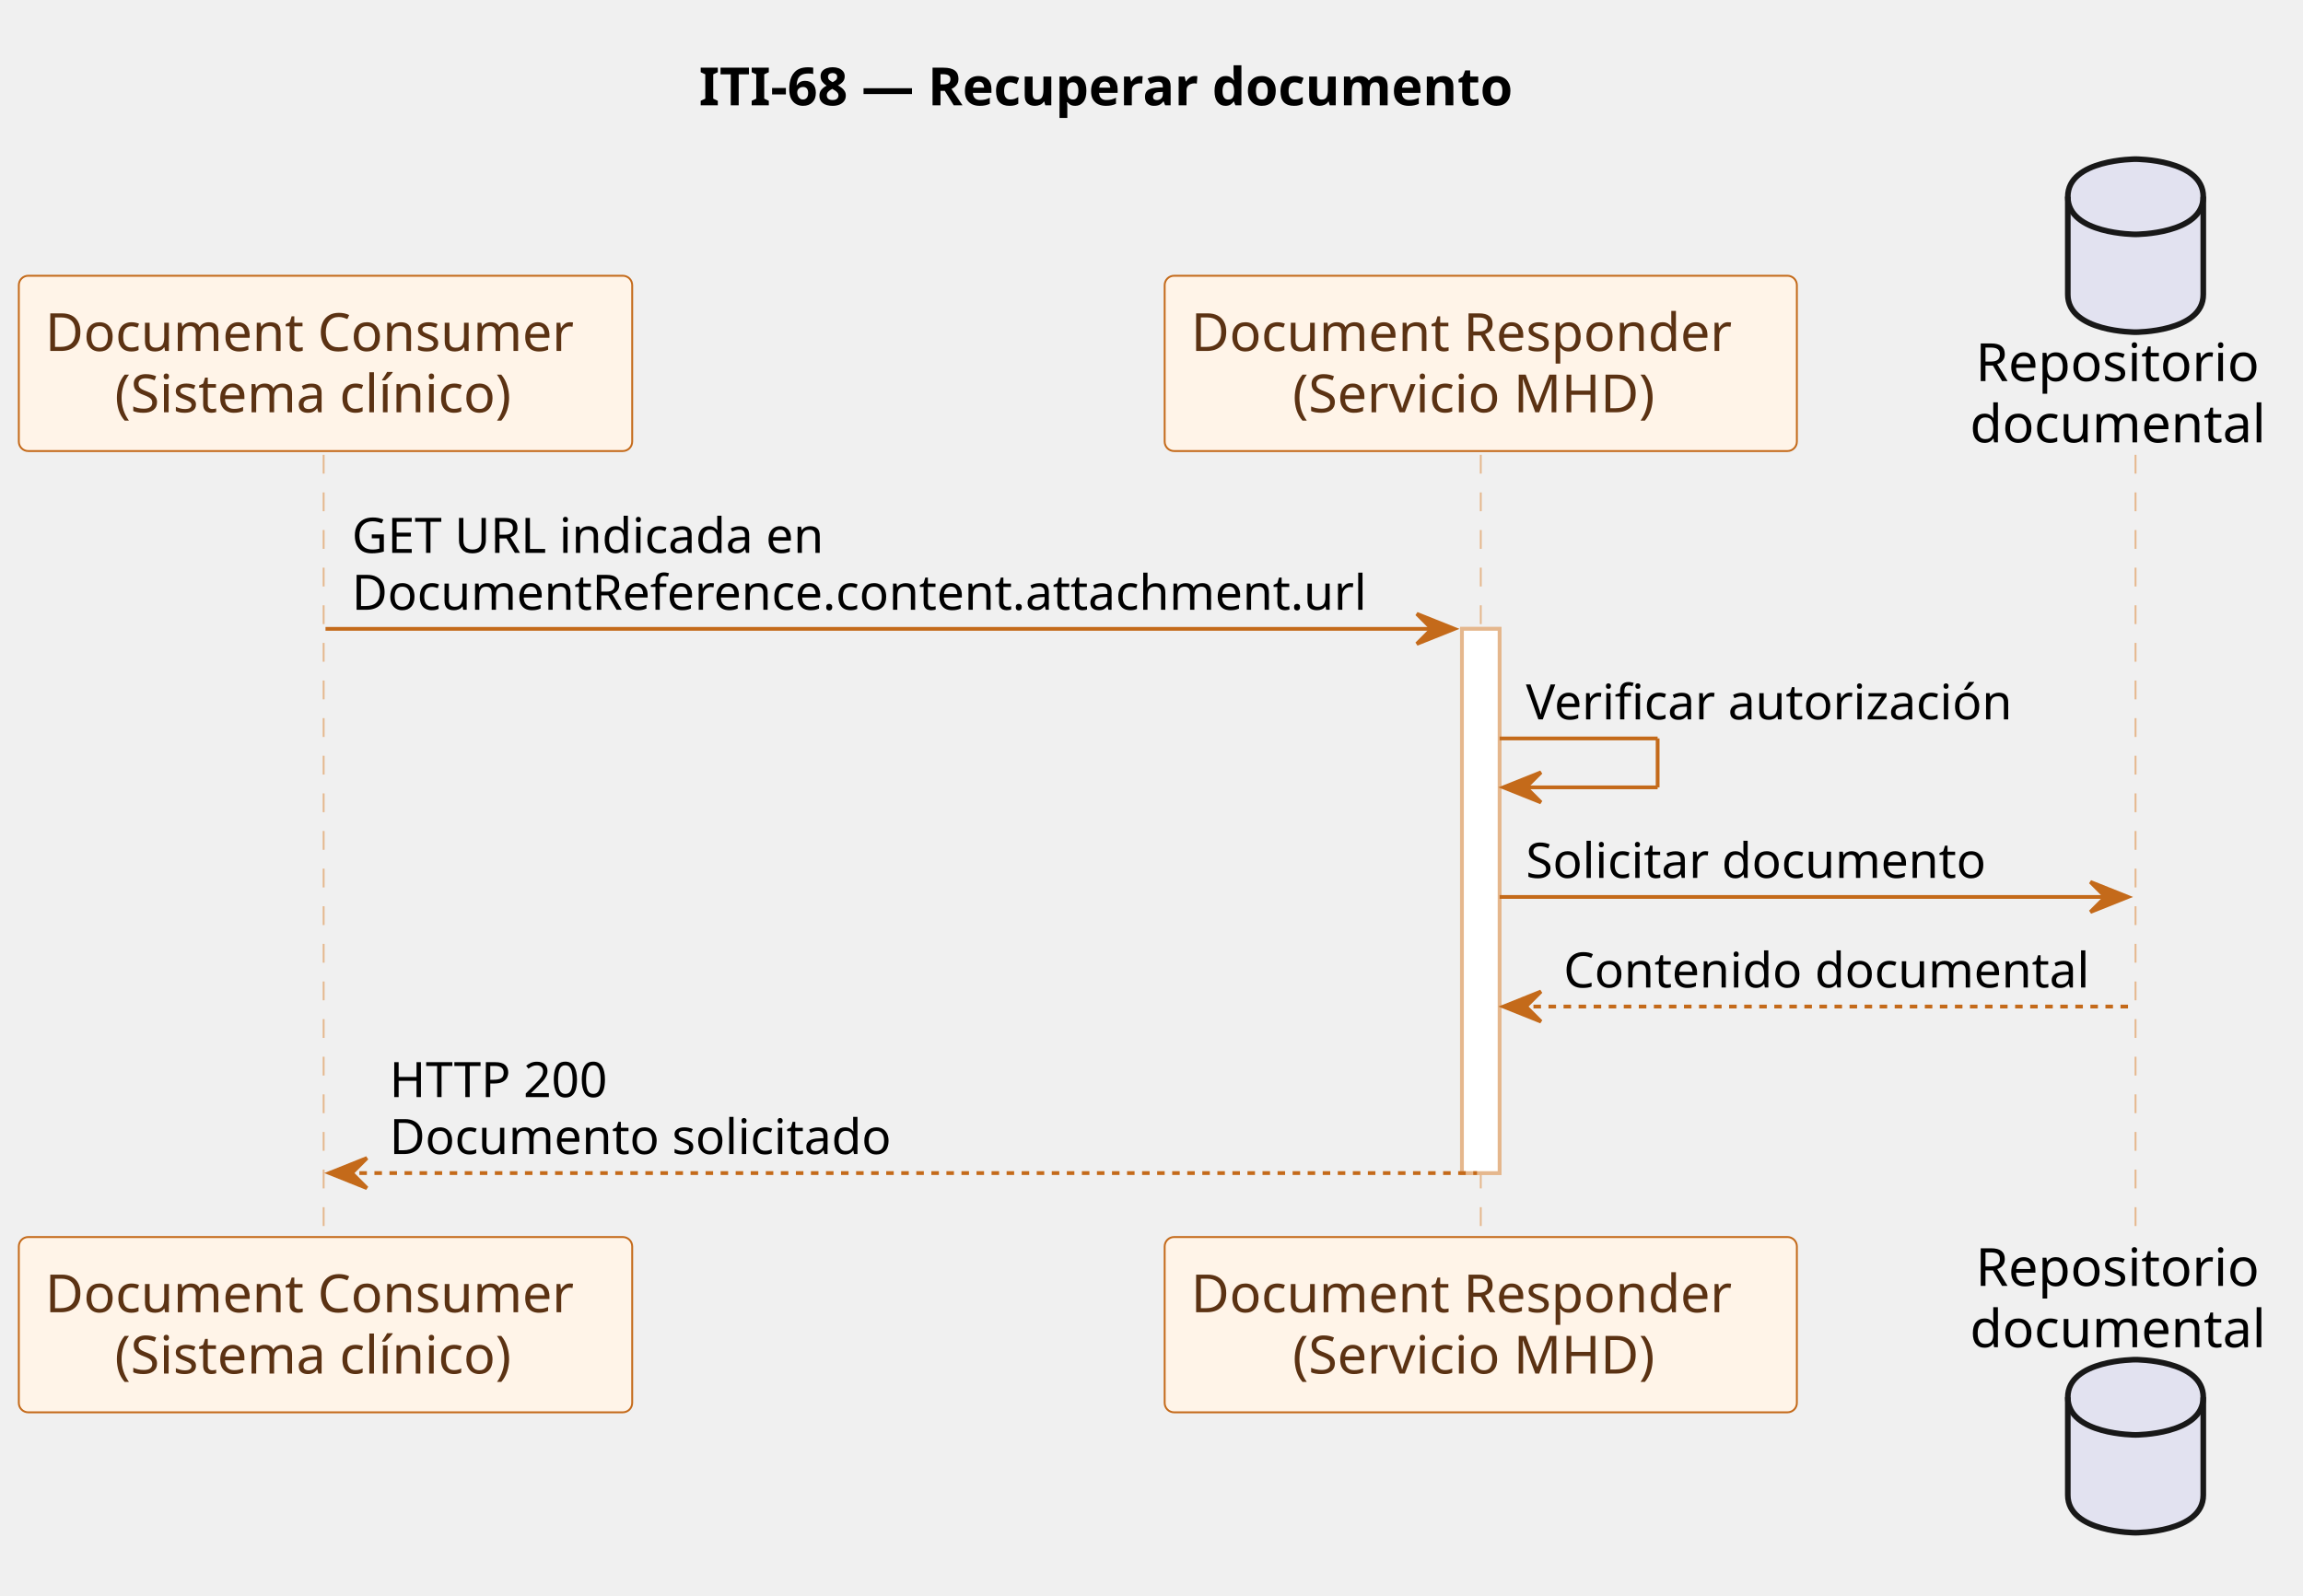
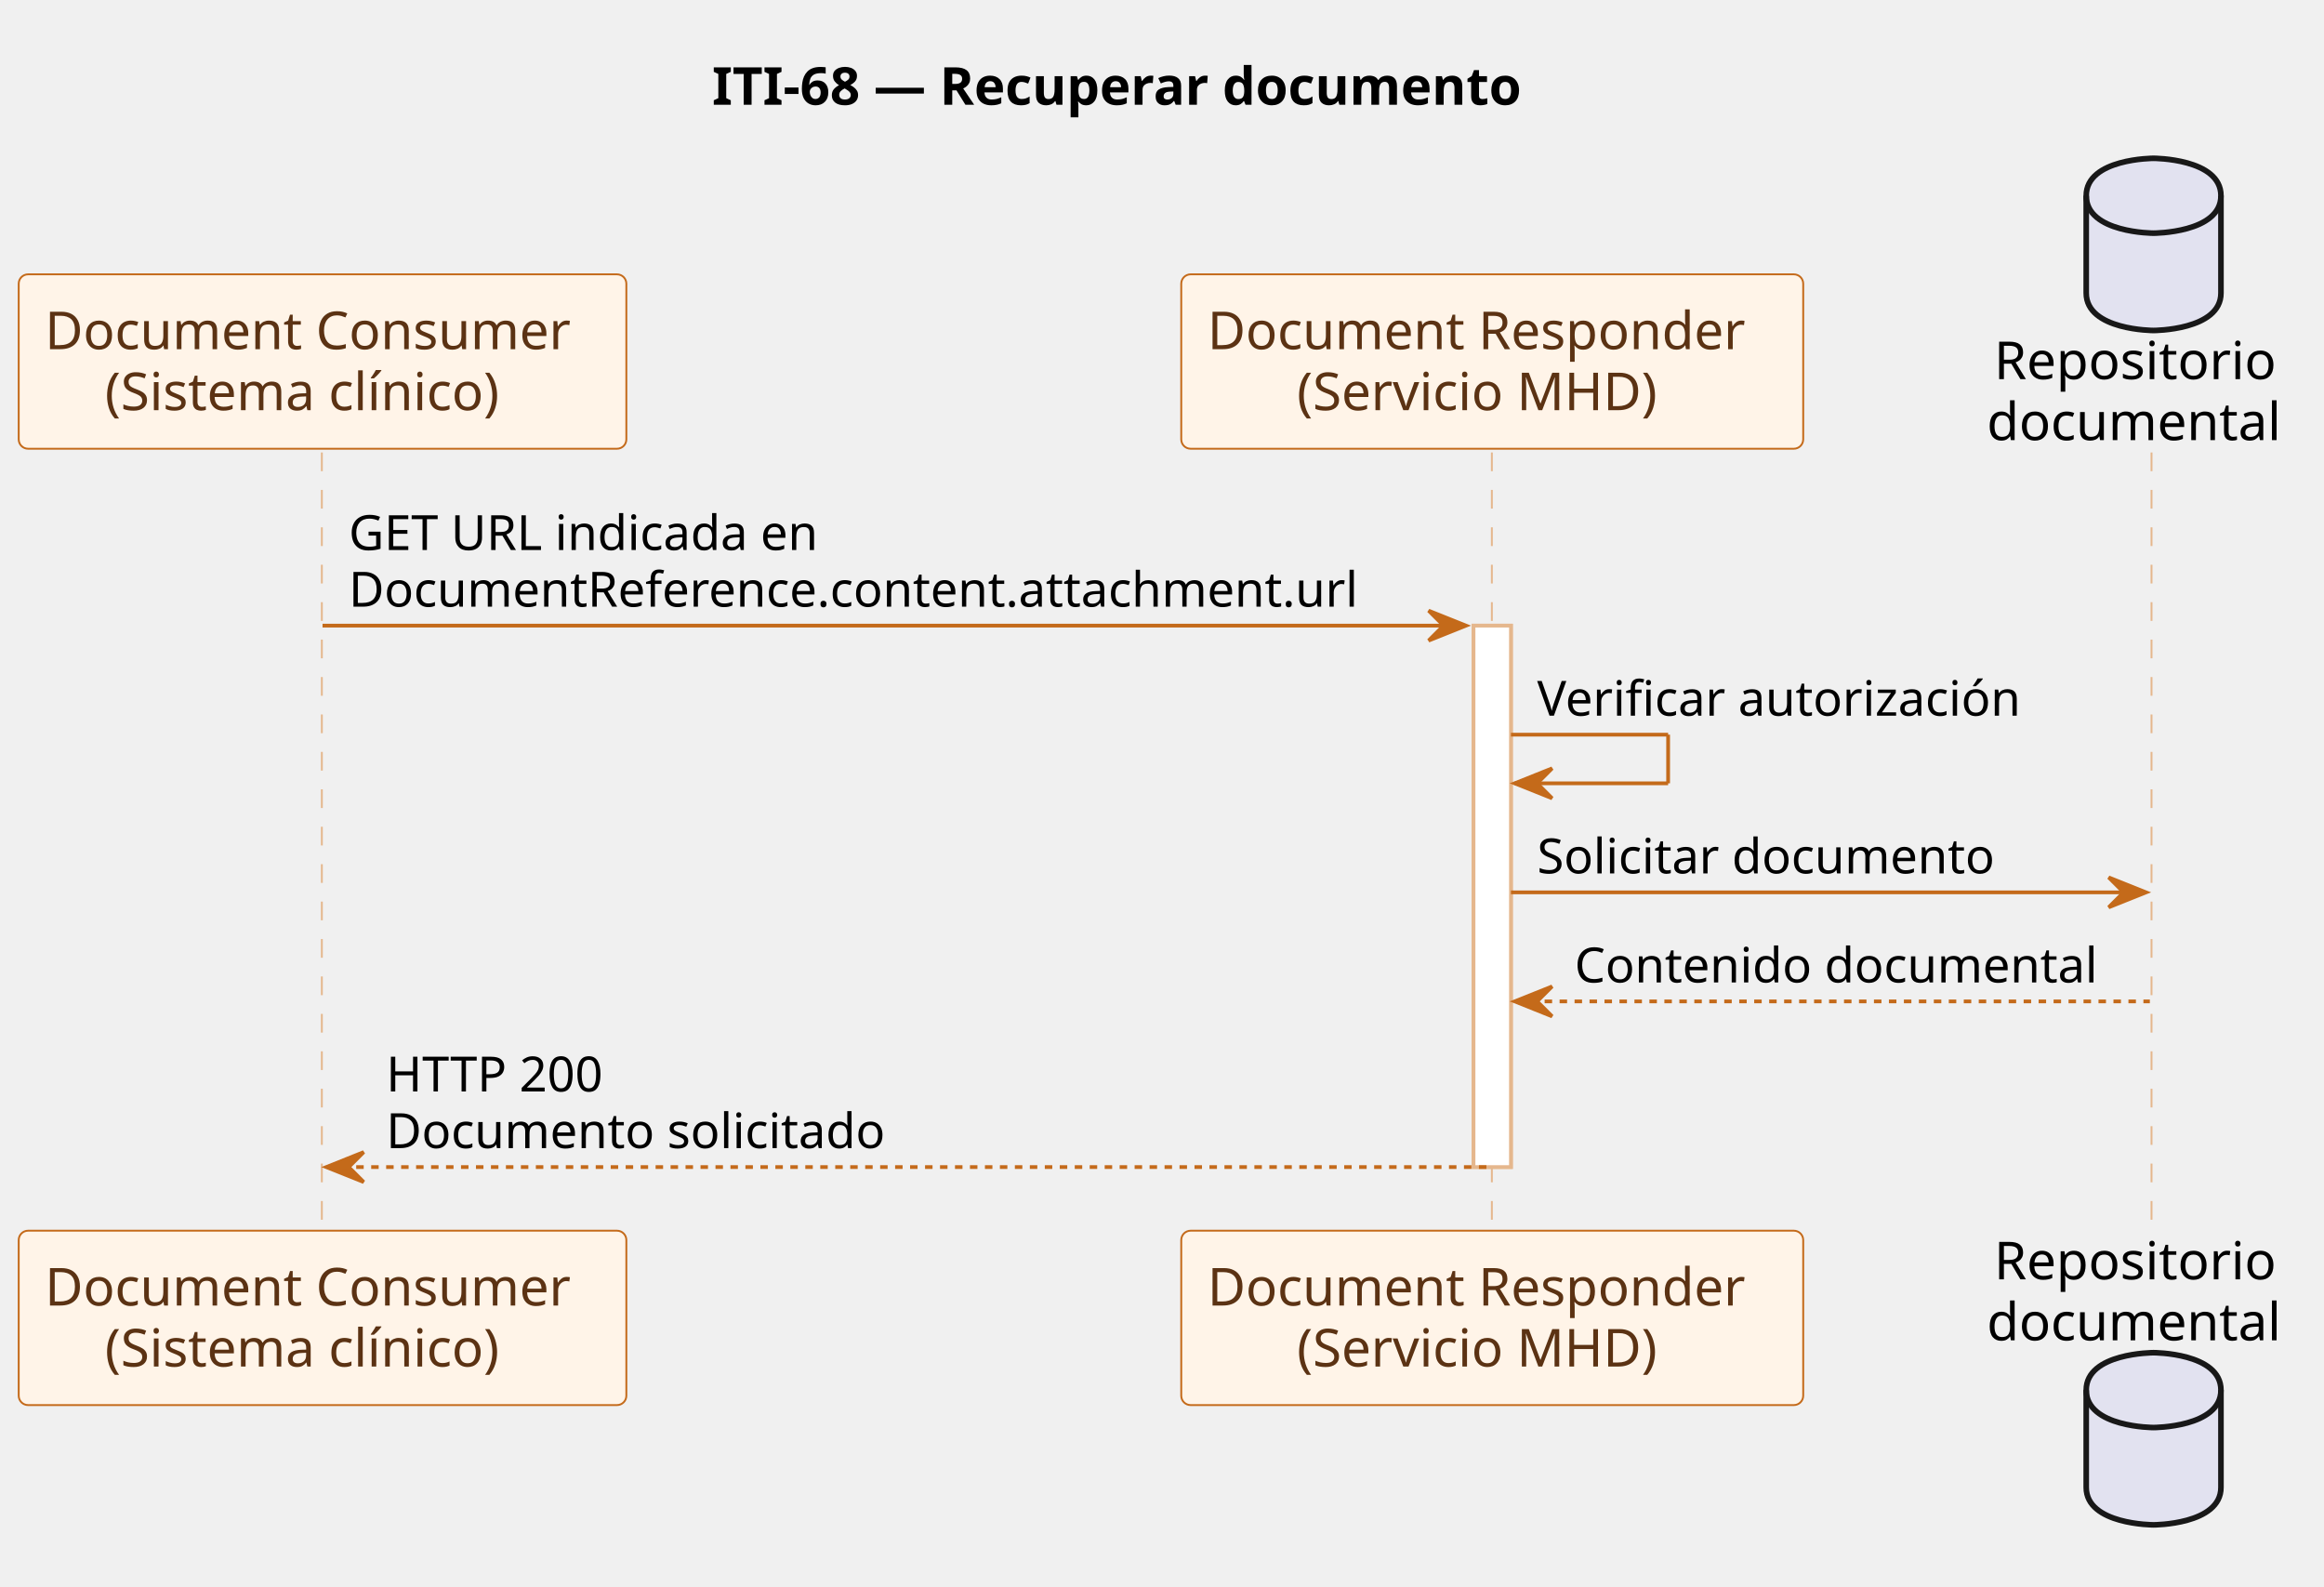
- <svg xmlns="http://www.w3.org/2000/svg" contentStyleType="text/css" height="424px" preserveAspectRatio="none" style="width:612px;height:424px;background:#FFFFFF;" version="1.1" viewBox="0 0 612 424" width="612px" zoomAndPan="magnify">
+ <svg xmlns="http://www.w3.org/2000/svg" contentStyleType="text/css" data-diagram-type="SEQUENCE" height="424px" preserveAspectRatio="none" style="width:621px;height:424px;background:#FFFFFF;" version="1.1" viewBox="0 0 621 424" width="621px" zoomAndPan="magnify">
  <defs />
  <g>
-     <text fill="#000000" font-family="sans-serif" font-size="14" font-weight="bold" lengthAdjust="spacing" textLength="244" x="185.75" y="27.995">ITI-68 — Recuperar documento</text>
-     <rect fill="#FFFFFF" height="144.664" style="stroke:#E5B78D;stroke-width:1.0;" width="10" x="388.5" y="167.156" />
-     <line style="stroke:#E5B78D;stroke-width:0.5;stroke-dasharray:5.0,5.0;" x1="86" x2="86" y1="120.891" y2="329.82" />
-     <line style="stroke:#E5B78D;stroke-width:0.5;stroke-dasharray:5.0,5.0;" x1="393.5" x2="393.5" y1="120.891" y2="329.82" />
-     <line style="stroke:#E5B78D;stroke-width:0.5;stroke-dasharray:5.0,5.0;" x1="567.5" x2="567.5" y1="120.891" y2="329.82" />
-     <rect fill="#FFF4E8" height="46.594" rx="2.5" ry="2.5" style="stroke:#C46A1A;stroke-width:0.5;" width="163" x="5" y="73.297" />
-     <text fill="#5B3213" font-family="sans-serif" font-size="14" lengthAdjust="spacing" textLength="149" x="12" y="93.292">Document Consumer</text>
-     <text fill="#5B3213" font-family="sans-serif" font-size="14" lengthAdjust="spacing" textLength="112" x="30.5" y="109.589">(Sistema clínico)</text>
-     <rect fill="#FFF4E8" height="46.594" rx="2.5" ry="2.5" style="stroke:#C46A1A;stroke-width:0.5;" width="163" x="5" y="328.82" />
-     <text fill="#5B3213" font-family="sans-serif" font-size="14" lengthAdjust="spacing" textLength="149" x="12" y="348.815">Document Consumer</text>
-     <text fill="#5B3213" font-family="sans-serif" font-size="14" lengthAdjust="spacing" textLength="112" x="30.5" y="365.112">(Sistema clínico)</text>
-     <rect fill="#FFF4E8" height="46.594" rx="2.5" ry="2.5" style="stroke:#C46A1A;stroke-width:0.5;" width="168" x="309.5" y="73.297" />
-     <text fill="#5B3213" font-family="sans-serif" font-size="14" lengthAdjust="spacing" textLength="154" x="316.5" y="93.292">Document Responder</text>
-     <text fill="#5B3213" font-family="sans-serif" font-size="14" lengthAdjust="spacing" textLength="100" x="343.5" y="109.589">(Servicio MHD)</text>
-     <rect fill="#FFF4E8" height="46.594" rx="2.5" ry="2.5" style="stroke:#C46A1A;stroke-width:0.5;" width="168" x="309.5" y="328.82" />
-     <text fill="#5B3213" font-family="sans-serif" font-size="14" lengthAdjust="spacing" textLength="154" x="316.5" y="348.815">Document Responder</text>
-     <text fill="#5B3213" font-family="sans-serif" font-size="14" lengthAdjust="spacing" textLength="100" x="343.5" y="365.112">(Servicio MHD)</text>
-     <text fill="#000000" font-family="sans-serif" font-size="14" lengthAdjust="spacing" textLength="79" x="525" y="101.292">Repositorio</text>
-     <text fill="#000000" font-family="sans-serif" font-size="14" lengthAdjust="spacing" textLength="82" x="523.5" y="117.589">documental</text>
-     <path d="M549.5,52.297 C549.5,42.297 567.5,42.297 567.5,42.297 C567.5,42.297 585.5,42.297 585.5,52.297 L585.5,78.297 C585.5,88.297 567.5,88.297 567.5,88.297 C567.5,88.297 549.5,88.297 549.5,78.297 L549.5,52.297 " fill="#E2E2F0" style="stroke:#181818;stroke-width:1.5;" />
-     <path d="M549.5,52.297 C549.5,62.297 567.5,62.297 567.5,62.297 C567.5,62.297 585.5,62.297 585.5,52.297 " fill="none" style="stroke:#181818;stroke-width:1.5;" />
-     <text fill="#000000" font-family="sans-serif" font-size="14" lengthAdjust="spacing" textLength="79" x="525" y="341.815">Repositorio</text>
-     <text fill="#000000" font-family="sans-serif" font-size="14" lengthAdjust="spacing" textLength="82" x="523.5" y="358.112">documental</text>
-     <path d="M549.5,371.414 C549.5,361.414 567.5,361.414 567.5,361.414 C567.5,361.414 585.5,361.414 585.5,371.414 L585.5,397.414 C585.5,407.414 567.5,407.414 567.5,407.414 C567.5,407.414 549.5,407.414 549.5,397.414 L549.5,371.414 " fill="#E2E2F0" style="stroke:#181818;stroke-width:1.5;" />
-     <path d="M549.5,371.414 C549.5,381.414 567.5,381.414 567.5,381.414 C567.5,381.414 585.5,381.414 585.5,371.414 " fill="none" style="stroke:#181818;stroke-width:1.5;" />
-     <rect fill="#FFFFFF" height="144.664" style="stroke:#E5B78D;stroke-width:1.0;" width="10" x="388.5" y="167.156" />
-     <polygon fill="#C46A1A" points="376.5,163.156,386.5,167.156,376.5,171.156,380.5,167.156" style="stroke:#C46A1A;stroke-width:1.0;" />
-     <line style="stroke:#C46A1A;stroke-width:1.0;" x1="86.5" x2="382.5" y1="167.156" y2="167.156" />
-     <text fill="#000000" font-family="sans-serif" font-size="13" lengthAdjust="spacing" textLength="131" x="93.5" y="146.958">GET URL indicada en</text>
-     <text fill="#000000" font-family="sans-serif" font-size="13" lengthAdjust="spacing" textLength="283" x="93.5" y="162.09">DocumentReference.content.attachment.url</text>
-     <line style="stroke:#C46A1A;stroke-width:1.0;" x1="398.5" x2="440.5" y1="196.289" y2="196.289" />
-     <line style="stroke:#C46A1A;stroke-width:1.0;" x1="440.5" x2="440.5" y1="196.289" y2="209.289" />
-     <line style="stroke:#C46A1A;stroke-width:1.0;" x1="399.5" x2="440.5" y1="209.289" y2="209.289" />
-     <polygon fill="#C46A1A" points="409.5,205.289,399.5,209.289,409.5,213.289,405.5,209.289" style="stroke:#C46A1A;stroke-width:1.0;" />
-     <text fill="#000000" font-family="sans-serif" font-size="13" lengthAdjust="spacing" textLength="134" x="405.5" y="191.223">Verificar autorización</text>
-     <polygon fill="#C46A1A" points="555.5,234.422,565.5,238.422,555.5,242.422,559.5,238.422" style="stroke:#C46A1A;stroke-width:1.0;" />
-     <line style="stroke:#C46A1A;stroke-width:1.0;" x1="398.5" x2="561.5" y1="238.422" y2="238.422" />
-     <text fill="#000000" font-family="sans-serif" font-size="13" lengthAdjust="spacing" textLength="128" x="405.5" y="233.356">Solicitar documento</text>
-     <polygon fill="#C46A1A" points="409.5,263.555,399.5,267.555,409.5,271.555,405.5,267.555" style="stroke:#C46A1A;stroke-width:1.0;" />
-     <line style="stroke:#C46A1A;stroke-width:1.0;stroke-dasharray:2.0,2.0;" x1="403.5" x2="566.5" y1="267.555" y2="267.555" />
-     <text fill="#000000" font-family="sans-serif" font-size="13" lengthAdjust="spacing" textLength="145" x="415.5" y="262.489">Contenido documental</text>
-     <polygon fill="#C46A1A" points="97.5,307.82,87.5,311.82,97.5,315.82,93.5,311.82" style="stroke:#C46A1A;stroke-width:1.0;" />
-     <line style="stroke:#C46A1A;stroke-width:1.0;stroke-dasharray:2.0,2.0;" x1="91.5" x2="392.5" y1="311.82" y2="311.82" />
-     <text fill="#000000" font-family="sans-serif" font-size="13" lengthAdjust="spacing" textLength="60" x="103.5" y="291.622">HTTP 200</text>
-     <text fill="#000000" font-family="sans-serif" font-size="13" lengthAdjust="spacing" textLength="139" x="103.5" y="306.754">Documento solicitado</text>
+     <text fill="#000000" font-family="sans-serif" font-size="14" font-weight="bold" lengthAdjust="spacing" textLength="243.462" x="190.277" y="27.995">ITI-68 — Recuperar documento</text>
+     <g>
+       <rect fill="#FFFFFF" height="144.664" style="stroke:#E5B78D;stroke-width:1;" width="10" x="393.742" y="167.156" />
+     </g>
+     <g>
+       <rect fill="#000000" fill-opacity="0" height="208.93" width="8" x="82.184" y="120.891" />
+       <line style="stroke:#E5B78D;stroke-width:0.5;stroke-dasharray:5.0,5.0;" x1="86" x2="86" y1="120.891" y2="329.82" />
+     </g>
+     <g>
+       <rect fill="#000000" fill-opacity="0" height="208.93" width="8" x="394.742" y="120.891" />
+       <line style="stroke:#E5B78D;stroke-width:0.5;stroke-dasharray:5.0,5.0;" x1="398.644" x2="398.644" y1="120.891" y2="329.82" />
+     </g>
+     <g>
+       <rect fill="#000000" fill-opacity="0" height="208.93" width="8" x="571.464" y="120.891" />
+       <line style="stroke:#E5B78D;stroke-width:0.5;stroke-dasharray:5.0,5.0;" x1="574.912" x2="574.912" y1="120.891" y2="329.82" />
+     </g>
+     <g class="participant participant-head" data-participant="Consumer">
+       <rect fill="#FFF4E8" height="46.594" rx="2.5" ry="2.5" style="stroke:#C46A1A;stroke-width:0.5;" width="162.367" x="5" y="73.297" />
+       <text fill="#5B3213" font-family="sans-serif" font-size="14" lengthAdjust="spacing" textLength="148.367" x="12" y="93.292">Document Consumer</text>
+       <text fill="#5B3213" font-family="sans-serif" font-size="14" lengthAdjust="spacing" textLength="116.266" x="28.051" y="109.589">(Sistema clínico)</text>
+     </g>
+     <g class="participant participant-tail" data-participant="Consumer">
+       <rect fill="#FFF4E8" height="46.594" rx="2.5" ry="2.5" style="stroke:#C46A1A;stroke-width:0.5;" width="162.367" x="5" y="328.82" />
+       <text fill="#5B3213" font-family="sans-serif" font-size="14" lengthAdjust="spacing" textLength="148.367" x="12" y="348.815">Document Consumer</text>
+       <text fill="#5B3213" font-family="sans-serif" font-size="14" lengthAdjust="spacing" textLength="116.266" x="28.051" y="365.112">(Sistema clínico)</text>
+     </g>
+     <g class="participant participant-head" data-participant="Responder">
+       <rect fill="#FFF4E8" height="46.594" rx="2.5" ry="2.5" style="stroke:#C46A1A;stroke-width:0.5;" width="166.195" x="315.644" y="73.297" />
+       <text fill="#5B3213" font-family="sans-serif" font-size="14" lengthAdjust="spacing" textLength="152.195" x="322.644" y="93.292">Document Responder</text>
+       <text fill="#5B3213" font-family="sans-serif" font-size="14" lengthAdjust="spacing" textLength="104.344" x="346.57" y="109.589">(Servicio MHD)</text>
+     </g>
+     <g class="participant participant-tail" data-participant="Responder">
+       <rect fill="#FFF4E8" height="46.594" rx="2.5" ry="2.5" style="stroke:#C46A1A;stroke-width:0.5;" width="166.195" x="315.644" y="328.82" />
+       <text fill="#5B3213" font-family="sans-serif" font-size="14" lengthAdjust="spacing" textLength="152.195" x="322.644" y="348.815">Document Responder</text>
+       <text fill="#5B3213" font-family="sans-serif" font-size="14" lengthAdjust="spacing" textLength="104.344" x="346.57" y="365.112">(Servicio MHD)</text>
+     </g>
+     <g class="participant participant-head" data-participant="Repository">
+       <text fill="#000000" font-family="sans-serif" font-size="14" lengthAdjust="spacing" textLength="79.242" x="532.843" y="101.292">Repositorio</text>
+       <text fill="#000000" font-family="sans-serif" font-size="14" lengthAdjust="spacing" textLength="83.105" x="530.912" y="117.589">documental</text>
+       <path d="M557.464,52.297 C557.464,42.297 575.464,42.297 575.464,42.297 C575.464,42.297 593.464,42.297 593.464,52.297 L593.464,78.297 C593.464,88.297 575.464,88.297 575.464,88.297 C575.464,88.297 557.464,88.297 557.464,78.297 L557.464,52.297" fill="#E2E2F0" style="stroke:#181818;stroke-width:1.5;" />
+       <path d="M557.464,52.297 C557.464,62.297 575.464,62.297 575.464,62.297 C575.464,62.297 593.464,62.297 593.464,52.297" fill="none" style="stroke:#181818;stroke-width:1.5;" />
+     </g>
+     <g class="participant participant-tail" data-participant="Repository">
+       <text fill="#000000" font-family="sans-serif" font-size="14" lengthAdjust="spacing" textLength="79.242" x="532.843" y="341.815">Repositorio</text>
+       <text fill="#000000" font-family="sans-serif" font-size="14" lengthAdjust="spacing" textLength="83.105" x="530.912" y="358.112">documental</text>
+       <path d="M557.464,371.414 C557.464,361.414 575.464,361.414 575.464,361.414 C575.464,361.414 593.464,361.414 593.464,371.414 L593.464,397.414 C593.464,407.414 575.464,407.414 575.464,407.414 C575.464,407.414 557.464,407.414 557.464,397.414 L557.464,371.414" fill="#E2E2F0" style="stroke:#181818;stroke-width:1.5;" />
+       <path d="M557.464,371.414 C557.464,381.414 575.464,381.414 575.464,381.414 C575.464,381.414 593.464,381.414 593.464,371.414" fill="none" style="stroke:#181818;stroke-width:1.5;" />
+     </g>
+     <g>
+       <rect fill="#FFFFFF" height="144.664" style="stroke:#E5B78D;stroke-width:1;" width="10" x="393.742" y="167.156" />
+     </g>
+     <g class="message" data-participant-1="Consumer" data-participant-2="Responder">
+       <polygon fill="#C46A1A" points="381.742,163.156,391.742,167.156,381.742,171.156,385.742,167.156" style="stroke:#C46A1A;stroke-width:1;" />
+       <line style="stroke:#C46A1A;stroke-width:1;" x1="86.184" x2="387.742" y1="167.156" y2="167.156" />
+       <text fill="#000000" font-family="sans-serif" font-size="13" lengthAdjust="spacing" textLength="135.7" x="93.184" y="146.958">GET URL indicada en</text>
+       <text fill="#000000" font-family="sans-serif" font-size="13" lengthAdjust="spacing" textLength="288.558" x="93.184" y="162.09">DocumentReference.content.attachment.url</text>
+     </g>
+     <g class="message" data-participant-1="Responder" data-participant-2="Responder">
+       <line style="stroke:#C46A1A;stroke-width:1;" x1="403.742" x2="445.742" y1="196.289" y2="196.289" />
+       <line style="stroke:#C46A1A;stroke-width:1;" x1="445.742" x2="445.742" y1="196.289" y2="209.289" />
+       <line style="stroke:#C46A1A;stroke-width:1;" x1="404.742" x2="445.742" y1="209.289" y2="209.289" />
+       <polygon fill="#C46A1A" points="414.742,205.289,404.742,209.289,414.742,213.289,410.742,209.289" style="stroke:#C46A1A;stroke-width:1;" />
+       <text fill="#000000" font-family="sans-serif" font-size="13" lengthAdjust="spacing" textLength="138.582" x="410.742" y="191.223">Verificar autorización</text>
+     </g>
+     <g class="message" data-participant-1="Responder" data-participant-2="Repository">
+       <polygon fill="#C46A1A" points="563.464,234.422,573.464,238.422,563.464,242.422,567.464,238.422" style="stroke:#C46A1A;stroke-width:1;" />
+       <line style="stroke:#C46A1A;stroke-width:1;" x1="403.742" x2="569.464" y1="238.422" y2="238.422" />
+       <text fill="#000000" font-family="sans-serif" font-size="13" lengthAdjust="spacing" textLength="130.273" x="410.742" y="233.356">Solicitar documento</text>
+     </g>
+     <g class="message" data-participant-1="Repository" data-participant-2="Responder">
+       <polygon fill="#C46A1A" points="414.742,263.555,404.742,267.555,414.742,271.555,410.742,267.555" style="stroke:#C46A1A;stroke-width:1;" />
+       <line style="stroke:#C46A1A;stroke-width:1;stroke-dasharray:2.0,2.0;" x1="408.742" x2="574.464" y1="267.555" y2="267.555" />
+       <text fill="#000000" font-family="sans-serif" font-size="13" lengthAdjust="spacing" textLength="147.723" x="420.742" y="262.489">Contenido documental</text>
+     </g>
+     <g class="message" data-participant-1="Responder" data-participant-2="Consumer">
+       <polygon fill="#C46A1A" points="97.184,307.82,87.184,311.82,97.184,315.82,93.184,311.82" style="stroke:#C46A1A;stroke-width:1;" />
+       <line style="stroke:#C46A1A;stroke-width:1;stroke-dasharray:2.0,2.0;" x1="91.184" x2="397.742" y1="311.82" y2="311.82" />
+       <text fill="#000000" font-family="sans-serif" font-size="13" lengthAdjust="spacing" textLength="62.442" x="103.184" y="291.622">HTTP 200</text>
+       <text fill="#000000" font-family="sans-serif" font-size="13" lengthAdjust="spacing" textLength="141.413" x="103.184" y="306.754">Documento solicitado</text>
+     </g>
  </g>
</svg>
